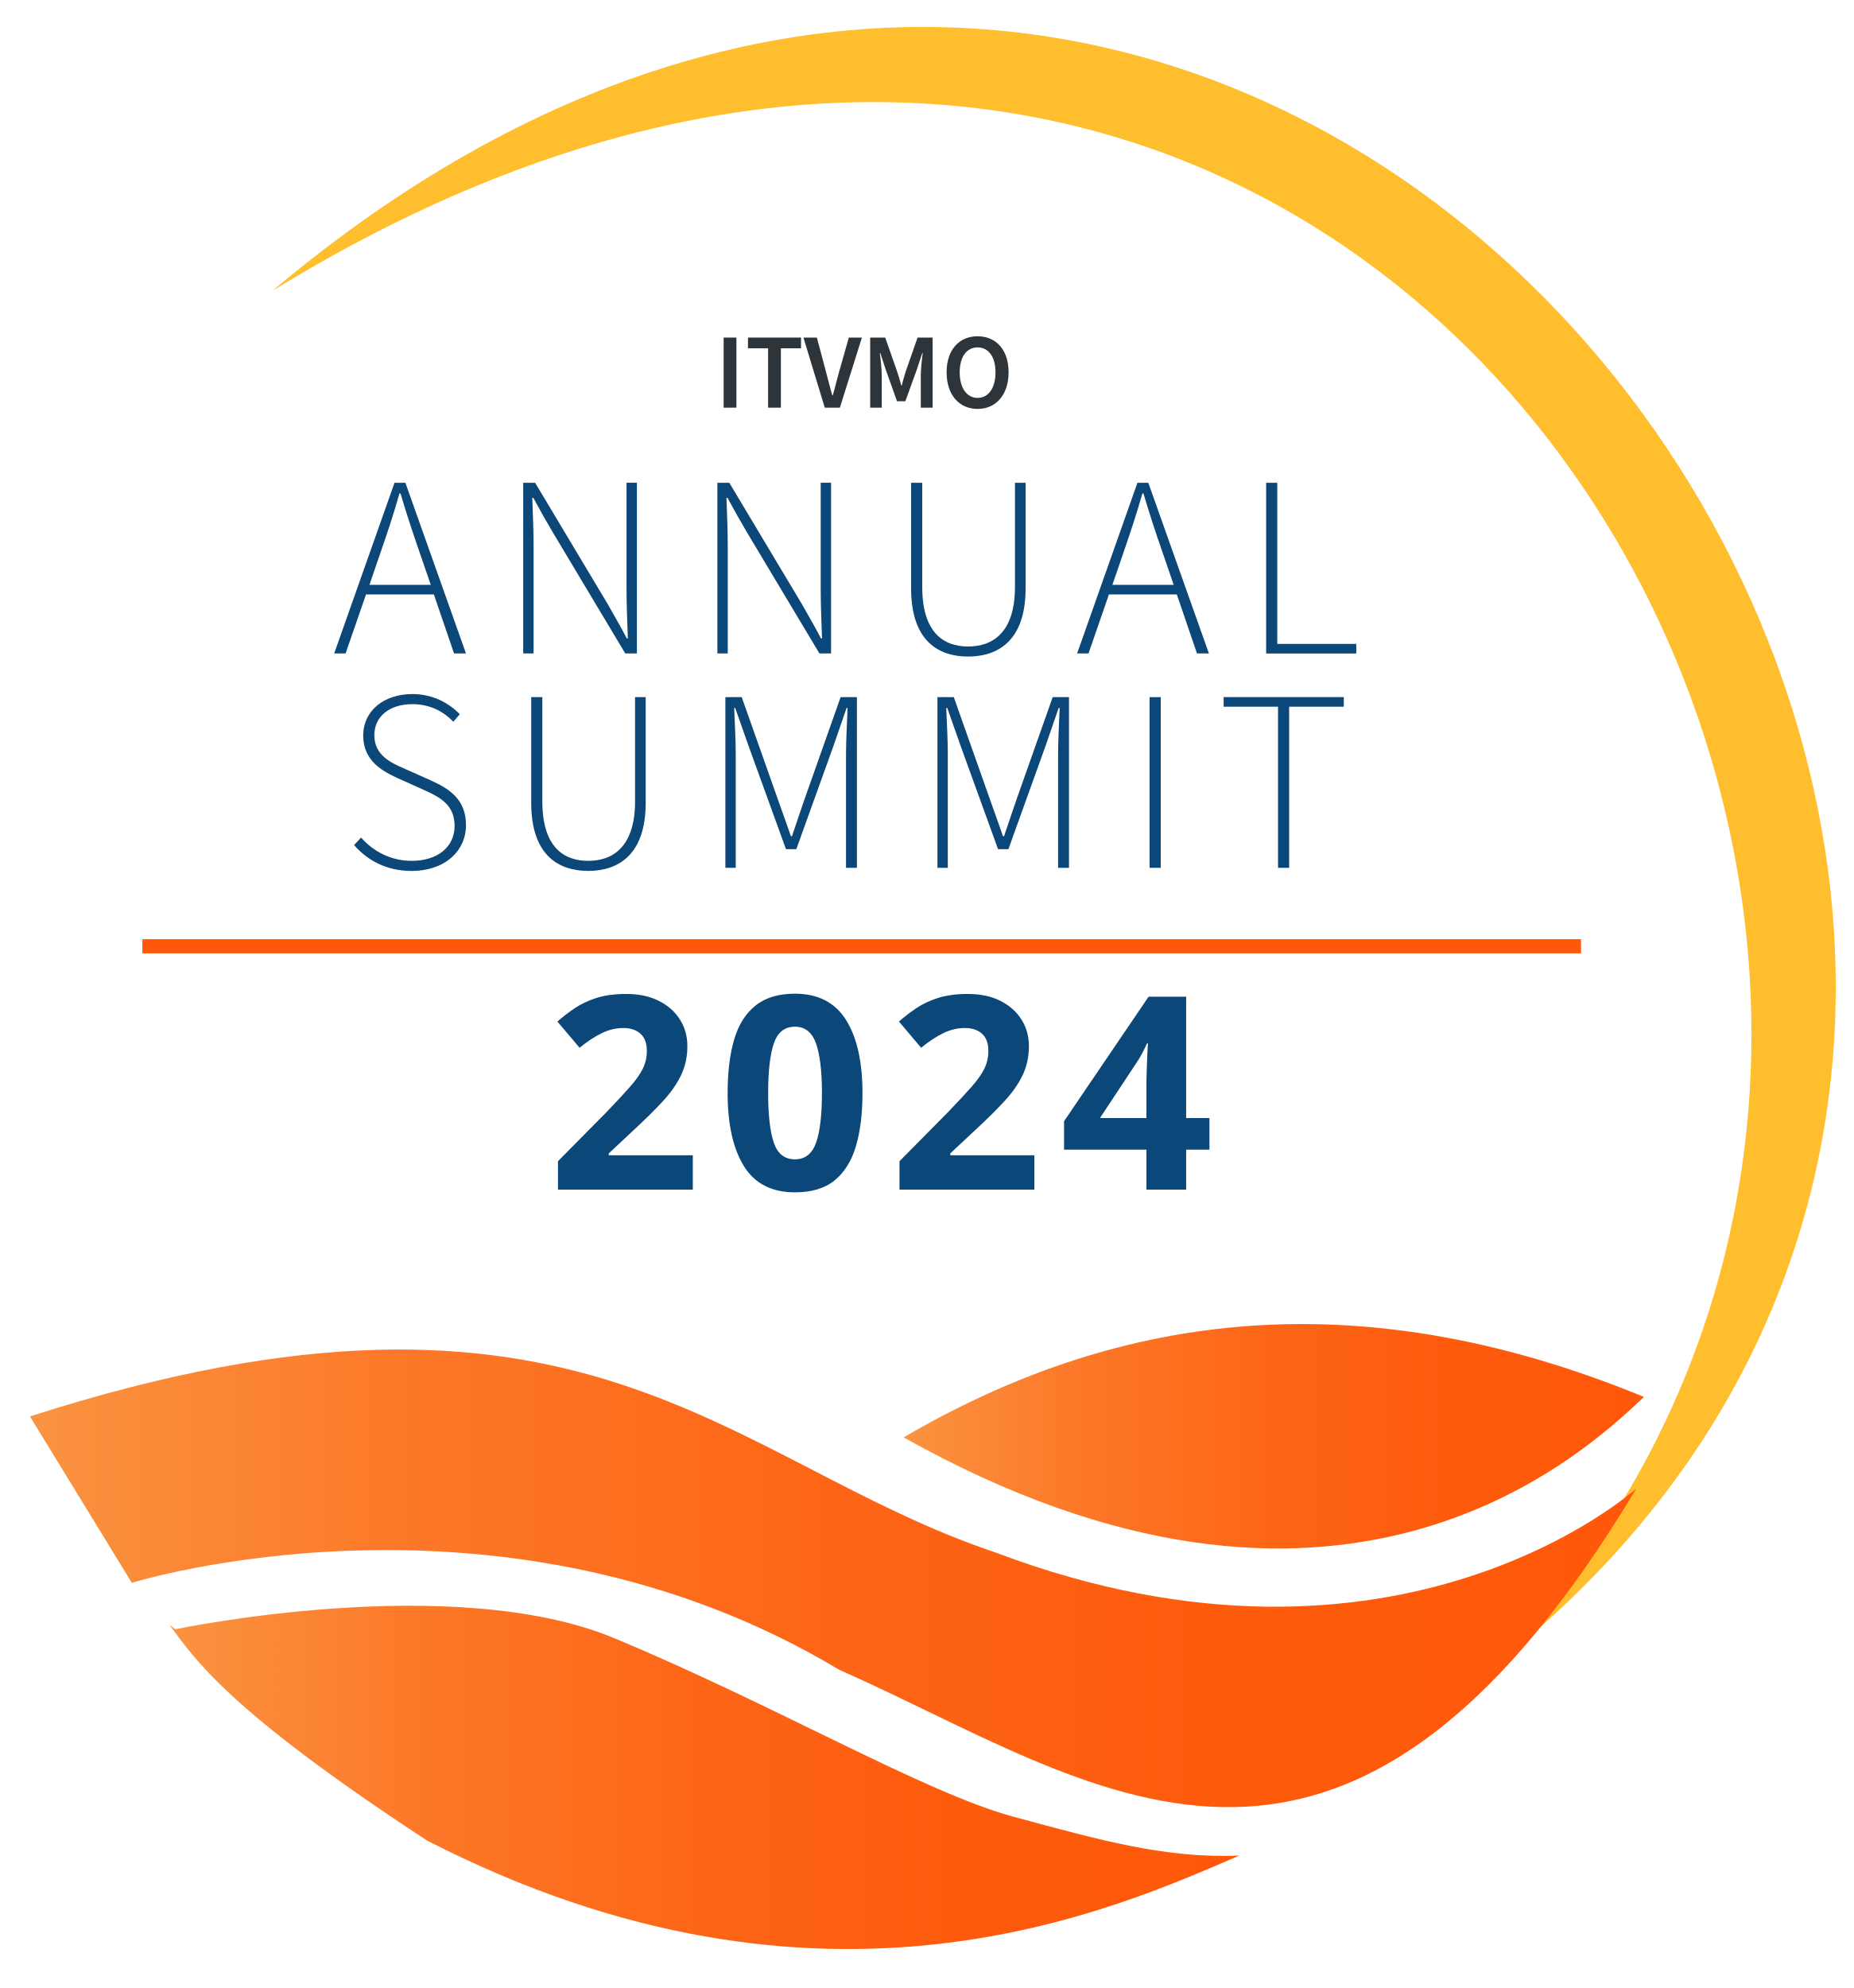
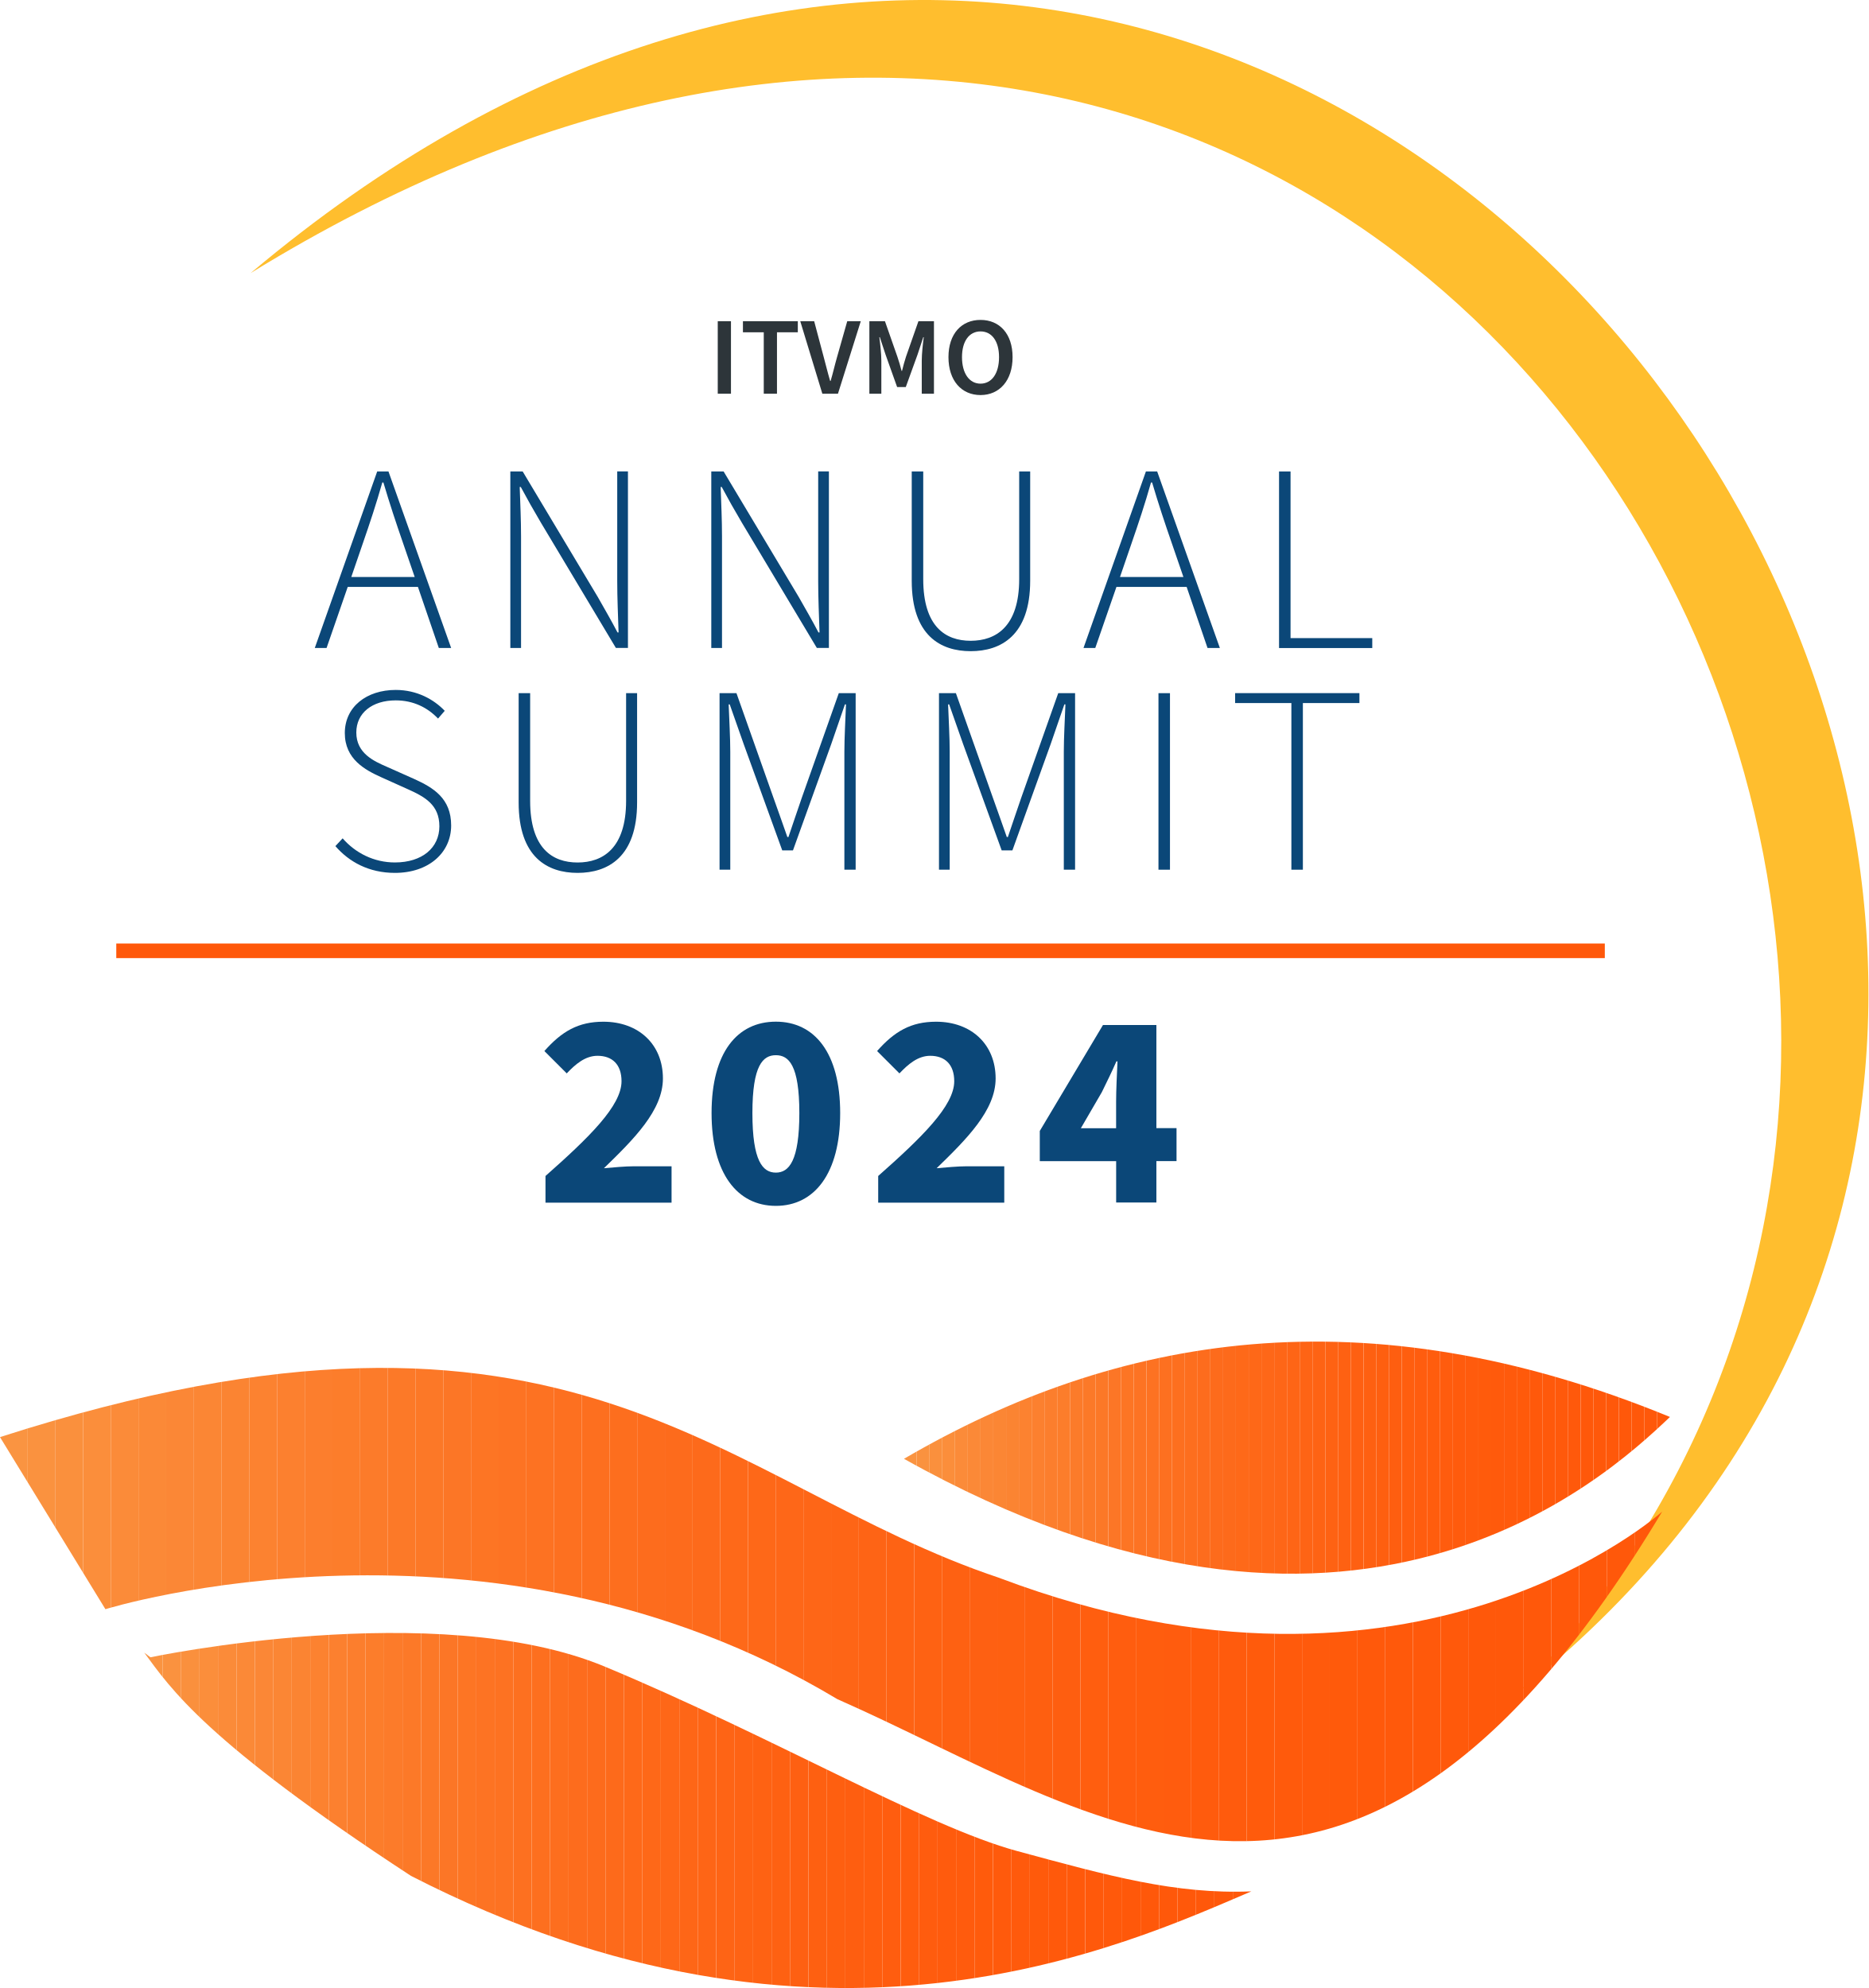
- <svg xmlns="http://www.w3.org/2000/svg" xmlns:xlink="http://www.w3.org/1999/xlink" id="Logos" viewBox="0 0 415.19 445.17">
+ <svg xmlns="http://www.w3.org/2000/svg" id="Layer_2" data-name="Layer 2" viewBox="0 0 404.45 430.4">
  <defs>
    <style>
      .cls-1 {
+         fill: #fc7928;
+       }
+ 
+       .cls-1, .cls-2, .cls-3, .cls-4, .cls-5, .cls-6, .cls-7, .cls-8, .cls-9, .cls-10, .cls-11, .cls-12, .cls-13, .cls-14, .cls-15, .cls-16, .cls-17, .cls-18, .cls-19, .cls-20, .cls-21, .cls-22, .cls-23, .cls-24, .cls-25, .cls-26, .cls-27, .cls-28, .cls-29, .cls-30, .cls-31, .cls-32, .cls-33, .cls-34, .cls-35, .cls-36, .cls-37, .cls-38, .cls-39, .cls-40, .cls-41, .cls-42, .cls-43, .cls-44, .cls-45, .cls-46, .cls-47, .cls-48, .cls-49, .cls-50, .cls-51, .cls-52, .cls-53 {
+         stroke-width: 0px;
+       }
+ 
+       .cls-2 {
        fill: #ff580a;
      }

-       .cls-1, .cls-2, .cls-3, .cls-4, .cls-5, .cls-6, .cls-7 {
-         stroke-width: 0px;
-       }
- 
-       .cls-2 {
-         fill: url(#linear-gradient);
-       }
- 
      .cls-3 {
+         fill: #ff5a0b;
+       }
+ 
+       .cls-54 {
+         clip-path: url(#clippath);
+       }
+ 
+       .cls-4 {
+         fill: none;
+       }
+ 
+       .cls-5 {
+         fill: #ff5d0f;
+       }
+ 
+       .cls-6 {
+         fill: #fe6314;
+       }
+ 
+       .cls-7 {
+         fill: #fd7222;
+       }
+ 
+       .cls-8 {
+         fill: #ff5a0c;
+       }
+ 
+       .cls-9 {
+         fill: #ff5b0c;
+       }
+ 
+       .cls-10 {
+         fill: #fe6112;
+       }
+ 
+       .cls-11 {
+         fill: #ff5c0e;
+       }
+ 
+       .cls-12 {
+         fill: #fa903d;
+       }
+ 
+       .cls-13 {
+         fill: #fc7e2d;
+       }
+ 
+       .cls-14 {
+         fill: #fe6415;
+       }
+ 
+       .cls-15 {
+         fill: #fe6919;
+       }
+ 
+       .cls-16 {
+         fill: #fd6e1e;
+       }
+ 
+       .cls-17 {
+         fill: #fd7020;
+       }
+ 
+       .cls-18 {
+         fill: #fd6c1d;
+       }
+ 
+       .cls-19 {
+         fill: #fe6516;
+       }
+ 
+       .cls-55 {
+         clip-path: url(#clippath-1);
+       }
+ 
+       .cls-56 {
+         clip-path: url(#clippath-2);
+       }
+ 
+       .cls-20 {
+         fill: #fe6213;
+       }
+ 
+       .cls-21 {
+         fill: #fd6b1c;
+       }
+ 
+       .cls-22 {
+         fill: #ff5b0d;
+       }
+ 
+       .cls-23 {
+         fill: #fb8634;
+       }
+ 
+       .cls-24 {
+         fill: #fc7626;
+       }
+ 
+       .cls-25 {
+         fill: #fc8230;
+       }
+ 
+       .cls-26 {
+         fill: #fb8736;
+       }
+ 
+       .cls-27 {
+         fill: #fb8b39;
+       }
+ 
+       .cls-28 {
+         fill: #fa923f;
+       }
+ 
+       .cls-29 {
        fill: #2d353a;
      }

-       .cls-4 {
+       .cls-30 {
+         fill: #fe6011;
+       }
+ 
+       .cls-31 {
+         fill: #fe6012;
+       }
+ 
+       .cls-32 {
+         fill: #fc7d2b;
+       }
+ 
+       .cls-33 {
+         fill: #fd6a1b;
+       }
+ 
+       .cls-34 {
+         fill: #fd7524;
+       }
+ 
+       .cls-35 {
+         fill: #ff590b;
+       }
+ 
+       .cls-36 {
+         fill: #fb8937;
+       }
+ 
+       .cls-37 {
+         fill: #fc7b2a;
+       }
+ 
+       .cls-38 {
        fill: #ffbe2e;
      }

-       .cls-5 {
-         fill: url(#linear-gradient-2);
-       }
- 
-       .cls-6 {
-         fill: url(#linear-gradient-3);
-       }
- 
-       .cls-7, .cls-8 {
+       .cls-39 {
+         fill: #fe5e10;
+       }
+ 
+       .cls-40 {
+         fill: #fb8e3b;
+       }
+ 
+       .cls-41 {
+         fill: #fc7827;
+       }
+ 
+       .cls-42 {
+         fill: #fb8432;
+       }
+ 
+       .cls-43 {
+         fill: #fc802f;
+       }
+ 
+       .cls-44 {
+         fill: #fe6617;
+       }
+ 
+       .cls-45 {
        fill: #0b4778;
      }

-       .cls-8 {
-         font-family: SourceSansPro-Bold, 'Source Sans Pro';
-         font-size: 60.52px;
-         font-weight: 700;
-         letter-spacing: .06em;
+       .cls-46 {
+         fill: #fe6718;
+       }
+ 
+       .cls-47 {
+         fill: #ff5d0e;
+       }
+ 
+       .cls-48 {
+         fill: #fd7323;
+       }
+ 
+       .cls-49 {
+         fill: #fa9441;
+       }
+ 
+       .cls-50 {
+         fill: #fd6f1f;
+       }
+ 
+       .cls-51 {
+         fill: #fe6818;
+       }
+ 
+       .cls-52 {
+         fill: #fe5f10;
+       }
+ 
+       .cls-53 {
+         fill: #ff5e0f;
      }
    </style>
-     <linearGradient id="linear-gradient" x1="202.39" y1="321.62" x2="368.2" y2="321.62" gradientUnits="userSpaceOnUse">
-       <stop offset="0" stop-color="#fa9441" />
-       <stop offset=".01" stop-color="#fa923f" />
-       <stop offset=".24" stop-color="#fc7828" />
-       <stop offset=".48" stop-color="#fd6617" />
-       <stop offset=".73" stop-color="#fe5b0d" />
-       <stop offset="1" stop-color="#ff580a" />
-     </linearGradient>
-     <linearGradient id="linear-gradient-2" x1="6.71" y1="353.43" x2="366.53" y2="353.43" xlink:href="#linear-gradient" />
-     <linearGradient id="linear-gradient-3" x1="37.93" y1="398.01" x2="277.58" y2="398.01" xlink:href="#linear-gradient" />
+     <clipPath id="clippath">
+       <path class="cls-4" d="M195.68,315.83c97,54.37,151.38,4.7,165.81-9.06-66.12-27.19-119.83-17.79-165.81,9.06Z" />
+     </clipPath>
+     <clipPath id="clippath-1">
+       <path class="cls-4" d="M216.49,341.67c-60.42-20.14-92.3-70.49-216.49-30.54l22.82,37.26s82.9-25.84,158.43,19.47c57.06,25.17,111.91,70.36,178.56-40.61,0,0-53.37,48.33-143.32,14.43Z" />
+     </clipPath>
+     <clipPath id="clippath-2">
+       <path class="cls-4" d="M220.18,400.75c-19.8-5.37-53.03-24.84-89.28-39.94-36.25-15.1-98.34-2.01-98.34-2.01l-1.34-1.01c5.71,7.72,13.09,19.13,57.73,48.33,88.95,45.65,154.4,15.1,181.92,3.36-16.45.67-30.88-3.36-50.68-8.73Z" />
+     </clipPath>
  </defs>
-   <path class="cls-4" d="M60.97,65.16c249.57-153.49,427.65,148.25,274.42,307.28C538.58,210.86,294.13-131.15,60.97,65.16Z" />
-   <path class="cls-2" d="M202.39,321.87c97,54.37,151.38,4.7,165.81-9.06-66.12-27.19-119.83-17.79-165.81,9.06Z" />
-   <path class="cls-5" d="M223.2,347.72c-60.42-20.14-92.3-70.49-216.49-30.54l22.82,37.26s82.9-25.84,158.43,19.47c57.06,25.17,111.91,70.36,178.56-40.61,0,0-53.37,48.33-143.32,14.43Z" />
-   <path class="cls-6" d="M226.9,406.79c-19.8-5.37-53.03-24.84-89.28-39.94-36.25-15.1-98.34-2.01-98.34-2.01l-1.34-1.01c5.71,7.72,13.09,19.13,57.73,48.33,88.95,45.65,154.4,15.1,181.92,3.36-16.45.67-30.88-3.36-50.68-8.73Z" />
-   <g>
-     <path class="cls-3" d="M162.08,75.59h2.86v15.7h-2.86v-15.7Z" />
-     <path class="cls-3" d="M172.04,77.99h-4.51v-2.4h11.88v2.4h-4.51v13.3h-2.86v-13.3Z" />
-     <path class="cls-3" d="M179.94,75.59h3.02l2.09,7.85c.48,1.78.84,3.31,1.37,5.09h.1c.53-1.78.86-3.31,1.37-5.09l2.23-7.85h2.93l-4.94,15.7h-3.38l-4.78-15.7Z" />
-     <path class="cls-3" d="M194.91,75.59h3.36l2.69,7.68c.34,1.01.62,1.92.91,3.07h.1c.29-1.15.53-2.06.86-3.07l2.69-7.68h3.36v15.7h-2.64v-7.15c0-1.49.24-3.65.43-5.09h-.1l-1.25,3.79-2.54,7.01h-1.87l-2.5-7.01-1.25-3.79h-.1c.19,1.44.43,3.6.43,5.09v7.15h-2.59v-15.7Z" />
-     <path class="cls-3" d="M212.02,83.36c0-5.06,2.83-8.06,6.94-8.06s6.94,3,6.94,8.06-2.83,8.21-6.94,8.21-6.94-3.12-6.94-8.21ZM222.97,83.36c0-3.48-1.58-5.57-4.01-5.57s-4.01,2.09-4.01,5.57,1.56,5.74,4.01,5.74,4.01-2.23,4.01-5.74Z" />
+   <g id="Logos">
+     <path class="cls-38" d="M54.26,59.12c249.57-153.49,427.65,148.25,274.42,307.28C531.87,204.81,287.41-137.19,54.26,59.12Z" />
+     <g class="cls-54">
+       <rect class="cls-49" x="195.68" y="279.58" width="2.76" height="90.62" />
+       <rect class="cls-28" x="198.45" y="279.58" width="2.76" height="90.62" />
+       <rect class="cls-12" x="201.21" y="279.58" width="2.76" height="90.62" />
+       <rect class="cls-40" x="203.97" y="279.58" width="2.76" height="90.62" />
+       <rect class="cls-27" x="206.74" y="279.58" width="2.76" height="90.62" />
+       <rect class="cls-36" x="209.5" y="279.58" width="2.76" height="90.62" />
+       <rect class="cls-26" x="212.26" y="279.58" width="2.76" height="90.62" />
+       <rect class="cls-23" x="215.03" y="279.58" width="2.76" height="90.62" />
+       <rect class="cls-42" x="217.79" y="279.58" width="2.76" height="90.62" />
+       <rect class="cls-25" x="220.55" y="279.58" width="2.76" height="90.62" />
+       <rect class="cls-43" x="223.32" y="279.58" width="2.76" height="90.62" />
+       <rect class="cls-13" x="226.08" y="279.58" width="2.76" height="90.62" />
+       <rect class="cls-32" x="228.84" y="279.58" width="2.76" height="90.62" />
+       <rect class="cls-37" x="231.61" y="279.58" width="2.76" height="90.62" />
+       <rect class="cls-1" x="234.37" y="279.58" width="2.76" height="90.62" />
+       <rect class="cls-41" x="237.13" y="279.58" width="2.76" height="90.62" />
+       <rect class="cls-24" x="239.9" y="279.58" width="2.76" height="90.62" />
+       <rect class="cls-34" x="242.66" y="279.58" width="2.76" height="90.62" />
+       <rect class="cls-48" x="245.42" y="279.58" width="2.76" height="90.62" />
+       <rect class="cls-7" x="248.19" y="279.58" width="2.76" height="90.62" />
+       <rect class="cls-17" x="250.95" y="279.58" width="2.76" height="90.62" />
+       <rect class="cls-50" x="253.72" y="279.58" width="2.76" height="90.62" />
+       <rect class="cls-16" x="256.48" y="279.58" width="2.76" height="90.62" />
+       <rect class="cls-18" x="259.24" y="279.58" width="2.76" height="90.62" />
+       <rect class="cls-21" x="262.01" y="279.58" width="2.76" height="90.62" />
+       <rect class="cls-33" x="264.77" y="279.58" width="2.76" height="90.62" />
+       <rect class="cls-15" x="267.53" y="279.58" width="2.76" height="90.62" />
+       <rect class="cls-51" x="270.3" y="279.58" width="2.76" height="90.62" />
+       <rect class="cls-46" x="273.06" y="279.58" width="2.76" height="90.62" />
+       <rect class="cls-44" x="275.82" y="279.58" width="2.76" height="90.62" />
+       <rect class="cls-19" x="278.59" y="279.58" width="2.76" height="90.62" />
+       <rect class="cls-14" x="281.35" y="279.58" width="2.76" height="90.62" />
+       <rect class="cls-6" x="284.11" y="279.58" width="2.76" height="90.62" />
+       <rect class="cls-20" x="286.88" y="279.58" width="2.76" height="90.62" />
+       <rect class="cls-10" x="289.64" y="279.58" width="2.76" height="90.62" />
+       <rect class="cls-31" x="292.4" y="279.58" width="2.76" height="90.62" />
+       <rect class="cls-30" x="295.17" y="279.58" width="2.76" height="90.62" />
+       <rect class="cls-52" x="297.93" y="279.58" width="2.76" height="90.62" />
+       <rect class="cls-39" x="300.69" y="279.58" width="2.76" height="90.62" />
+       <rect class="cls-53" x="303.46" y="279.58" width="2.76" height="90.62" />
+       <rect class="cls-5" x="306.22" y="279.58" width="2.76" height="90.62" />
+       <rect class="cls-47" x="308.98" y="279.58" width="2.76" height="90.62" />
+       <rect class="cls-11" x="311.75" y="279.58" width="2.76" height="90.62" />
+       <rect class="cls-22" x="314.51" y="279.58" width="2.76" height="90.62" />
+       <rect class="cls-22" x="317.28" y="279.58" width="2.76" height="90.62" />
+       <rect class="cls-9" x="320.04" y="279.58" width="2.76" height="90.62" />
+       <rect class="cls-8" x="322.8" y="279.58" width="2.76" height="90.62" />
+       <rect class="cls-8" x="325.57" y="279.58" width="2.76" height="90.62" />
+       <rect class="cls-3" x="328.33" y="279.58" width="2.76" height="90.62" />
+       <rect class="cls-35" x="331.09" y="279.58" width="2.76" height="90.62" />
+       <rect class="cls-35" x="333.86" y="279.58" width="2.76" height="90.62" />
+       <rect class="cls-35" x="336.62" y="279.58" width="2.76" height="90.62" />
+       <rect class="cls-35" x="339.38" y="279.58" width="2.76" height="90.62" />
+       <rect class="cls-2" x="342.15" y="279.58" width="2.76" height="90.62" />
+       <rect class="cls-2" x="344.91" y="279.58" width="2.76" height="90.62" />
+       <rect class="cls-2" x="347.67" y="279.58" width="2.76" height="90.62" />
+       <rect class="cls-2" x="350.44" y="279.58" width="2.76" height="90.62" />
+       <rect class="cls-2" x="353.2" y="279.58" width="2.76" height="90.62" />
+       <rect class="cls-2" x="355.96" y="279.58" width="2.76" height="90.62" />
+       <rect class="cls-2" x="358.73" y="279.58" width="2.76" height="90.62" />
+     </g>
+     <g class="cls-55">
+       <rect class="cls-49" x="0" y="271.19" width="6" height="167.02" />
+       <rect class="cls-28" x="6" y="271.19" width="6" height="167.02" />
+       <rect class="cls-12" x="11.99" y="271.19" width="6" height="167.02" />
+       <rect class="cls-40" x="17.99" y="271.19" width="6" height="167.02" />
+       <rect class="cls-27" x="23.99" y="271.19" width="6" height="167.02" />
+       <rect class="cls-36" x="29.98" y="271.19" width="6" height="167.02" />
+       <rect class="cls-26" x="35.98" y="271.19" width="6" height="167.02" />
+       <rect class="cls-23" x="41.98" y="271.19" width="6" height="167.02" />
+       <rect class="cls-42" x="47.98" y="271.19" width="6" height="167.02" />
+       <rect class="cls-25" x="53.97" y="271.19" width="6" height="167.02" />
+       <rect class="cls-43" x="59.97" y="271.19" width="6" height="167.02" />
+       <rect class="cls-13" x="65.97" y="271.19" width="6" height="167.02" />
+       <rect class="cls-32" x="71.96" y="271.19" width="6" height="167.02" />
+       <rect class="cls-37" x="77.96" y="271.19" width="6" height="167.02" />
+       <rect class="cls-1" x="83.96" y="271.19" width="6" height="167.02" />
+       <rect class="cls-41" x="89.95" y="271.19" width="6" height="167.02" />
+       <rect class="cls-24" x="95.95" y="271.19" width="6" height="167.02" />
+       <rect class="cls-34" x="101.95" y="271.19" width="6" height="167.02" />
+       <rect class="cls-48" x="107.94" y="271.19" width="6" height="167.02" />
+       <rect class="cls-7" x="113.94" y="271.19" width="6" height="167.02" />
+       <rect class="cls-17" x="119.94" y="271.19" width="6" height="167.02" />
+       <rect class="cls-50" x="125.93" y="271.19" width="6" height="167.02" />
+       <rect class="cls-16" x="131.93" y="271.19" width="6" height="167.02" />
+       <rect class="cls-18" x="137.93" y="271.19" width="6" height="167.02" />
+       <rect class="cls-21" x="143.93" y="271.19" width="6" height="167.02" />
+       <rect class="cls-33" x="149.92" y="271.19" width="6" height="167.02" />
+       <rect class="cls-15" x="155.92" y="271.19" width="6" height="167.02" />
+       <rect class="cls-51" x="161.92" y="271.19" width="6" height="167.02" />
+       <rect class="cls-46" x="167.91" y="271.19" width="6" height="167.02" />
+       <rect class="cls-44" x="173.91" y="271.19" width="6" height="167.02" />
+       <rect class="cls-19" x="179.91" y="271.19" width="6" height="167.02" />
+       <rect class="cls-14" x="185.9" y="271.19" width="6" height="167.02" />
+       <rect class="cls-6" x="191.9" y="271.19" width="6" height="167.02" />
+       <rect class="cls-20" x="197.9" y="271.19" width="6" height="167.02" />
+       <rect class="cls-10" x="203.89" y="271.19" width="6" height="167.02" />
+       <rect class="cls-31" x="209.89" y="271.19" width="6" height="167.02" />
+       <rect class="cls-30" x="215.89" y="271.19" width="6" height="167.02" />
+       <rect class="cls-52" x="221.88" y="271.19" width="6" height="167.02" />
+       <rect class="cls-39" x="227.88" y="271.19" width="6" height="167.02" />
+       <rect class="cls-53" x="233.88" y="271.19" width="6" height="167.02" />
+       <rect class="cls-5" x="239.88" y="271.19" width="6" height="167.02" />
+       <rect class="cls-47" x="245.87" y="271.19" width="6" height="167.02" />
+       <rect class="cls-11" x="251.87" y="271.19" width="6" height="167.02" />
+       <rect class="cls-22" x="257.87" y="271.19" width="6" height="167.02" />
+       <rect class="cls-22" x="263.86" y="271.19" width="6" height="167.02" />
+       <rect class="cls-9" x="269.86" y="271.19" width="6" height="167.02" />
+       <rect class="cls-8" x="275.86" y="271.19" width="6" height="167.02" />
+       <rect class="cls-8" x="281.85" y="271.19" width="6" height="167.02" />
+       <rect class="cls-3" x="287.85" y="271.19" width="6" height="167.02" />
+       <rect class="cls-35" x="293.85" y="271.19" width="6" height="167.02" />
+       <rect class="cls-35" x="299.84" y="271.19" width="6" height="167.02" />
+       <rect class="cls-35" x="305.84" y="271.19" width="6" height="167.02" />
+       <rect class="cls-35" x="311.84" y="271.19" width="6" height="167.02" />
+       <rect class="cls-2" x="317.83" y="271.19" width="6" height="167.02" />
+       <rect class="cls-2" x="323.83" y="271.19" width="6" height="167.02" />
+       <rect class="cls-2" x="329.83" y="271.19" width="6" height="167.02" />
+       <rect class="cls-2" x="335.83" y="271.19" width="6" height="167.02" />
+       <rect class="cls-2" x="341.82" y="271.19" width="6" height="167.02" />
+       <rect class="cls-2" x="347.82" y="271.19" width="6" height="167.02" />
+       <rect class="cls-2" x="353.82" y="271.19" width="6" height="167.02" />
+     </g>
+     <g class="cls-56">
+       <rect class="cls-49" x="31.22" y="345.7" width="3.99" height="106.06" />
+       <rect class="cls-28" x="35.21" y="345.7" width="3.99" height="106.06" />
+       <rect class="cls-12" x="39.2" y="345.7" width="3.99" height="106.06" />
+       <rect class="cls-40" x="43.2" y="345.7" width="3.99" height="106.06" />
+       <rect class="cls-27" x="47.19" y="345.7" width="3.99" height="106.06" />
+       <rect class="cls-36" x="51.19" y="345.7" width="3.99" height="106.06" />
+       <rect class="cls-26" x="55.18" y="345.7" width="3.99" height="106.06" />
+       <rect class="cls-23" x="59.17" y="345.7" width="3.99" height="106.06" />
+       <rect class="cls-42" x="63.17" y="345.7" width="3.99" height="106.06" />
+       <rect class="cls-25" x="67.16" y="345.7" width="3.99" height="106.06" />
+       <rect class="cls-43" x="71.16" y="345.7" width="3.99" height="106.06" />
+       <rect class="cls-13" x="75.15" y="345.7" width="3.99" height="106.06" />
+       <rect class="cls-32" x="79.15" y="345.7" width="3.99" height="106.06" />
+       <rect class="cls-37" x="83.14" y="345.7" width="3.99" height="106.06" />
+       <rect class="cls-1" x="87.13" y="345.7" width="3.99" height="106.06" />
+       <rect class="cls-41" x="91.13" y="345.7" width="3.99" height="106.06" />
+       <rect class="cls-24" x="95.12" y="345.7" width="3.99" height="106.06" />
+       <rect class="cls-34" x="99.12" y="345.7" width="3.99" height="106.06" />
+       <rect class="cls-48" x="103.11" y="345.7" width="3.99" height="106.06" />
+       <rect class="cls-7" x="107.1" y="345.7" width="3.99" height="106.06" />
+       <rect class="cls-17" x="111.1" y="345.7" width="3.99" height="106.06" />
+       <rect class="cls-50" x="115.09" y="345.7" width="3.99" height="106.06" />
+       <rect class="cls-16" x="119.09" y="345.7" width="3.99" height="106.06" />
+       <rect class="cls-18" x="123.08" y="345.7" width="3.99" height="106.06" />
+       <rect class="cls-21" x="127.08" y="345.7" width="3.99" height="106.06" />
+       <rect class="cls-33" x="131.07" y="345.7" width="3.99" height="106.06" />
+       <rect class="cls-15" x="135.06" y="345.7" width="3.99" height="106.06" />
+       <rect class="cls-51" x="139.06" y="345.7" width="3.99" height="106.06" />
+       <rect class="cls-46" x="143.05" y="345.7" width="3.99" height="106.06" />
+       <rect class="cls-44" x="147.05" y="345.7" width="3.99" height="106.06" />
+       <rect class="cls-19" x="151.04" y="345.7" width="3.99" height="106.06" />
+       <rect class="cls-14" x="155.04" y="345.7" width="3.99" height="106.06" />
+       <rect class="cls-6" x="159.03" y="345.7" width="3.99" height="106.06" />
+       <rect class="cls-20" x="163.02" y="345.7" width="3.99" height="106.06" />
+       <rect class="cls-10" x="167.02" y="345.7" width="3.99" height="106.06" />
+       <rect class="cls-31" x="171.01" y="345.7" width="3.99" height="106.06" />
+       <rect class="cls-30" x="175.01" y="345.7" width="3.99" height="106.06" />
+       <rect class="cls-52" x="179" y="345.7" width="3.99" height="106.06" />
+       <rect class="cls-39" x="182.99" y="345.7" width="3.99" height="106.06" />
+       <rect class="cls-53" x="186.99" y="345.7" width="3.99" height="106.06" />
+       <rect class="cls-5" x="190.98" y="345.7" width="3.99" height="106.06" />
+       <rect class="cls-47" x="194.98" y="345.7" width="3.99" height="106.06" />
+       <rect class="cls-11" x="198.97" y="345.7" width="3.99" height="106.06" />
+       <rect class="cls-22" x="202.97" y="345.7" width="3.99" height="106.06" />
+       <rect class="cls-22" x="206.96" y="345.7" width="3.99" height="106.06" />
+       <rect class="cls-9" x="210.95" y="345.7" width="3.99" height="106.06" />
+       <rect class="cls-8" x="214.95" y="345.7" width="3.99" height="106.06" />
+       <rect class="cls-8" x="218.94" y="345.7" width="3.99" height="106.06" />
+       <rect class="cls-3" x="222.94" y="345.7" width="3.99" height="106.06" />
+       <rect class="cls-35" x="226.93" y="345.7" width="3.99" height="106.06" />
+       <rect class="cls-35" x="230.92" y="345.7" width="3.99" height="106.06" />
+       <rect class="cls-35" x="234.92" y="345.7" width="3.99" height="106.06" />
+       <rect class="cls-35" x="238.91" y="345.7" width="3.99" height="106.06" />
+       <rect class="cls-2" x="242.91" y="345.7" width="3.99" height="106.06" />
+       <rect class="cls-2" x="246.9" y="345.7" width="3.99" height="106.06" />
+       <rect class="cls-2" x="250.9" y="345.7" width="3.99" height="106.06" />
+       <rect class="cls-2" x="254.89" y="345.7" width="3.99" height="106.06" />
+       <rect class="cls-2" x="258.88" y="345.7" width="3.99" height="106.06" />
+       <rect class="cls-2" x="262.88" y="345.7" width="3.99" height="106.06" />
+       <rect class="cls-2" x="266.87" y="345.7" width="3.99" height="106.06" />
+     </g>
+     <g>
+       <path class="cls-29" d="M155.37,69.54h2.86v15.7h-2.86v-15.7Z" />
+       <path class="cls-29" d="M165.33,71.94h-4.51v-2.4h11.88v2.4h-4.51v13.3h-2.86v-13.3Z" />
+       <path class="cls-29" d="M173.22,69.54h3.02l2.09,7.85c.48,1.78.84,3.31,1.37,5.09h.1c.53-1.78.86-3.31,1.37-5.09l2.23-7.85h2.93l-4.94,15.7h-3.38l-4.78-15.7Z" />
+       <path class="cls-29" d="M188.2,69.54h3.36l2.69,7.68c.34,1.01.62,1.92.91,3.07h.1c.29-1.15.53-2.06.86-3.07l2.69-7.68h3.36v15.7h-2.64v-7.15c0-1.49.24-3.65.43-5.09h-.1l-1.25,3.79-2.54,7.01h-1.87l-2.5-7.01-1.25-3.79h-.1c.19,1.44.43,3.6.43,5.09v7.15h-2.59v-15.7Z" />
+       <path class="cls-29" d="M205.31,77.32c0-5.06,2.83-8.06,6.94-8.06s6.94,3,6.94,8.06-2.83,8.21-6.94,8.21-6.94-3.12-6.94-8.21ZM216.26,77.32c0-3.48-1.58-5.57-4.01-5.57s-4.01,2.09-4.01,5.57,1.56,5.74,4.01,5.74,4.01-2.23,4.01-5.74Z" />
+     </g>
+     <g>
+       <path class="cls-45" d="M81.65,102.07h2.44l13.57,38.22h-2.67l-4.52-13.22h-15.2l-4.58,13.22h-2.55l13.51-38.22ZM76.02,124.92h13.75l-2.49-7.25c-1.57-4.52-2.9-8.53-4.29-13.22h-.23c-1.33,4.7-2.67,8.7-4.23,13.22l-2.49,7.25Z" />
+       <path class="cls-45" d="M110.47,102.07h2.67l16.24,27.14c1.45,2.55,2.96,5.16,4.29,7.71h.23c-.12-3.77-.29-7.42-.29-11.08v-23.78h2.32v38.22h-2.61l-16.24-27.14c-1.51-2.55-3.02-5.22-4.35-7.71h-.23c.12,3.65.29,7.08.29,10.73v24.13h-2.32v-38.22Z" />
+       <path class="cls-45" d="M153.97,102.07h2.67l16.24,27.14c1.45,2.55,2.96,5.16,4.29,7.71h.23c-.12-3.77-.29-7.42-.29-11.08v-23.78h2.32v38.22h-2.61l-16.24-27.14c-1.51-2.55-3.02-5.22-4.35-7.71h-.23c.12,3.65.29,7.08.29,10.73v24.13h-2.32v-38.22Z" />
+       <path class="cls-45" d="M197.36,125.73v-23.66h2.49v23.32c0,10.27,4.81,13.34,10.27,13.34s10.5-3.07,10.5-13.34v-23.32h2.38v23.66c0,11.89-6.38,15.25-12.88,15.25s-12.76-3.36-12.76-15.25Z" />
+       <path class="cls-45" d="M248.05,102.07h2.44l13.57,38.22h-2.67l-4.52-13.22h-15.2l-4.58,13.22h-2.55l13.51-38.22ZM242.42,124.92h13.75l-2.49-7.25c-1.57-4.52-2.9-8.53-4.29-13.22h-.23c-1.33,4.7-2.67,8.7-4.23,13.22l-2.49,7.25Z" />
+       <path class="cls-45" d="M276.87,102.07h2.49v36.08h17.69v2.15h-20.18v-38.22Z" />
+       <path class="cls-45" d="M72.6,183.18l1.57-1.68c2.78,3.19,6.79,5.22,11.31,5.22,5.92,0,9.63-3.19,9.63-7.83s-3.13-6.38-6.9-8.06l-5.8-2.61c-3.31-1.51-7.77-3.83-7.77-9.51s4.7-9.34,11.02-9.34c4.64,0,8.29,2.09,10.61,4.52l-1.45,1.68c-2.26-2.38-5.34-3.94-9.16-3.94-5.1,0-8.53,2.73-8.53,6.96,0,4.52,3.83,6.21,6.61,7.42l5.86,2.61c4.23,1.91,8.06,4.23,8.06,10.09s-4.81,10.27-12.18,10.27c-5.63,0-9.92-2.38-12.88-5.8Z" />
+       <path class="cls-45" d="M112.27,173.73v-23.66h2.49v23.32c0,10.27,4.81,13.34,10.27,13.34s10.5-3.07,10.5-13.34v-23.32h2.38v23.66c0,11.89-6.38,15.25-12.88,15.25s-12.76-3.36-12.76-15.25Z" />
+       <path class="cls-45" d="M155.77,150.07h3.65l8,22.62c.99,2.84,2.03,5.63,3.02,8.53h.23c.99-2.9,1.91-5.68,2.9-8.53l8-22.62h3.65v38.22h-2.44v-25.52c0-3.07.23-7.08.35-10.27h-.23l-2.96,8.58-8.29,23.03h-2.32l-8.35-23.03-3.02-8.58h-.23c.12,3.19.35,7.19.35,10.27v25.52h-2.32v-38.22Z" />
+       <path class="cls-45" d="M203.27,150.07h3.65l8,22.62c.99,2.84,2.03,5.63,3.02,8.53h.23c.99-2.9,1.91-5.68,2.9-8.53l8-22.62h3.65v38.22h-2.44v-25.52c0-3.07.23-7.08.35-10.27h-.23l-2.96,8.58-8.29,23.03h-2.32l-8.35-23.03-3.02-8.58h-.23c.12,3.19.35,7.19.35,10.27v25.52h-2.32v-38.22Z" />
+       <path class="cls-45" d="M250.77,150.07h2.49v38.22h-2.49v-38.22Z" />
+       <path class="cls-45" d="M279.54,152.21h-12.18v-2.15h26.91v2.15h-12.24v36.08h-2.49v-36.08Z" />
+     </g>
+     <rect class="cls-2" x="25.17" y="204.27" width="322.22" height="3.16" />
+     <g>
+       <path class="cls-45" d="M118.08,254.6c9.44-8.35,16.46-15.19,16.46-20.51,0-3.63-2-5.51-5.2-5.51-2.66,0-4.78,1.82-6.66,3.81l-4.84-4.84c3.75-4.24,7.32-6.35,12.77-6.35,7.62,0,12.89,4.9,12.89,12.29,0,6.9-6.29,13.13-12.77,19.43,2-.18,4.66-.42,6.41-.42h8.23v7.87h-27.29v-5.75Z" />
+       <path class="cls-45" d="M154.03,240.98c0-13.13,5.57-19.79,13.92-19.79s13.92,6.72,13.92,19.79-5.57,20.09-13.92,20.09-13.92-7.02-13.92-20.09ZM173.03,240.98c0-10.41-2.3-12.53-5.08-12.53s-5.08,2.12-5.08,12.53,2.24,12.89,5.08,12.89,5.08-2.54,5.08-12.89Z" />
+       <path class="cls-45" d="M190.1,254.6c9.44-8.35,16.46-15.19,16.46-20.51,0-3.63-2-5.51-5.2-5.51-2.66,0-4.78,1.82-6.66,3.81l-4.84-4.84c3.75-4.24,7.32-6.35,12.77-6.35,7.62,0,12.89,4.9,12.89,12.29,0,6.9-6.29,13.13-12.77,19.43,2-.18,4.66-.42,6.41-.42h8.23v7.87h-27.29v-5.75Z" />
+       <path class="cls-45" d="M241.6,251.39h-16.52v-6.54l13.68-22.94h11.56v22.33h4.36v7.14h-4.36v8.96h-8.71v-8.96ZM241.6,244.25v-5.69c0-2.48.18-6.23.3-8.77h-.24c-.97,2.24-2.06,4.42-3.15,6.66l-4.54,7.81h7.62Z" />
+     </g>
  </g>
-   <g>
-     <path class="cls-7" d="M88.36,108.11h2.44l13.57,38.22h-2.67l-4.52-13.22h-15.2l-4.58,13.22h-2.55l13.51-38.22ZM82.73,130.96h13.75l-2.49-7.25c-1.57-4.52-2.9-8.53-4.29-13.22h-.23c-1.33,4.7-2.67,8.7-4.23,13.22l-2.49,7.25Z" />
-     <path class="cls-7" d="M117.19,108.11h2.67l16.24,27.14c1.45,2.55,2.96,5.16,4.29,7.71h.23c-.12-3.77-.29-7.42-.29-11.08v-23.78h2.32v38.22h-2.61l-16.24-27.14c-1.51-2.55-3.02-5.22-4.35-7.71h-.23c.12,3.65.29,7.08.29,10.73v24.13h-2.32v-38.22Z" />
-     <path class="cls-7" d="M160.68,108.11h2.67l16.24,27.14c1.45,2.55,2.96,5.16,4.29,7.71h.23c-.12-3.77-.29-7.42-.29-11.08v-23.78h2.32v38.22h-2.61l-16.24-27.14c-1.51-2.55-3.02-5.22-4.35-7.71h-.23c.12,3.65.29,7.08.29,10.73v24.13h-2.32v-38.22Z" />
-     <path class="cls-7" d="M204.07,131.77v-23.66h2.49v23.32c0,10.27,4.81,13.34,10.27,13.34s10.5-3.07,10.5-13.34v-23.32h2.38v23.66c0,11.89-6.38,15.25-12.88,15.25s-12.76-3.36-12.76-15.25Z" />
-     <path class="cls-7" d="M254.76,108.11h2.44l13.57,38.22h-2.67l-4.52-13.22h-15.2l-4.58,13.22h-2.55l13.51-38.22ZM249.13,130.96h13.75l-2.49-7.25c-1.57-4.52-2.9-8.53-4.29-13.22h-.23c-1.33,4.7-2.67,8.7-4.23,13.22l-2.49,7.25Z" />
-     <path class="cls-7" d="M283.59,108.11h2.49v36.08h17.69v2.15h-20.18v-38.22Z" />
-     <path class="cls-7" d="M79.31,189.23l1.57-1.68c2.78,3.19,6.79,5.22,11.31,5.22,5.92,0,9.63-3.19,9.63-7.83s-3.13-6.38-6.9-8.06l-5.8-2.61c-3.31-1.51-7.77-3.83-7.77-9.51s4.7-9.34,11.02-9.34c4.64,0,8.29,2.09,10.61,4.52l-1.45,1.68c-2.26-2.38-5.34-3.94-9.16-3.94-5.1,0-8.53,2.73-8.53,6.96,0,4.52,3.83,6.21,6.61,7.42l5.86,2.61c4.23,1.91,8.06,4.23,8.06,10.09s-4.81,10.27-12.18,10.27c-5.63,0-9.92-2.38-12.88-5.8Z" />
-     <path class="cls-7" d="M118.98,179.77v-23.66h2.49v23.32c0,10.27,4.81,13.34,10.27,13.34s10.5-3.07,10.5-13.34v-23.32h2.38v23.66c0,11.89-6.38,15.25-12.88,15.25s-12.76-3.36-12.76-15.25Z" />
-     <path class="cls-7" d="M162.48,156.11h3.65l8,22.62c.99,2.84,2.03,5.63,3.02,8.53h.23c.99-2.9,1.91-5.68,2.9-8.53l8-22.62h3.65v38.22h-2.44v-25.52c0-3.07.23-7.08.35-10.27h-.23l-2.96,8.58-8.29,23.03h-2.32l-8.35-23.03-3.02-8.58h-.23c.12,3.19.35,7.19.35,10.27v25.52h-2.32v-38.22Z" />
-     <path class="cls-7" d="M209.98,156.11h3.65l8,22.62c.99,2.84,2.03,5.63,3.02,8.53h.23c.99-2.9,1.91-5.68,2.9-8.53l8-22.62h3.65v38.22h-2.44v-25.52c0-3.07.23-7.08.35-10.27h-.23l-2.96,8.58-8.29,23.03h-2.32l-8.35-23.03-3.02-8.58h-.23c.12,3.19.35,7.19.35,10.27v25.52h-2.32v-38.22Z" />
-     <path class="cls-7" d="M257.49,156.11h2.49v38.22h-2.49v-38.22Z" />
-     <path class="cls-7" d="M286.25,158.25h-12.18v-2.15h26.91v2.15h-12.24v36.08h-2.49v-36.08Z" />
-   </g>
-   <rect class="cls-1" x="31.89" y="210.32" width="322.22" height="3.16" />
-   <text />
-   <text class="cls-8" transform="translate(122.55 266.39)">
-     <tspan x="0" y="0">2024</tspan>
-   </text>
</svg>
